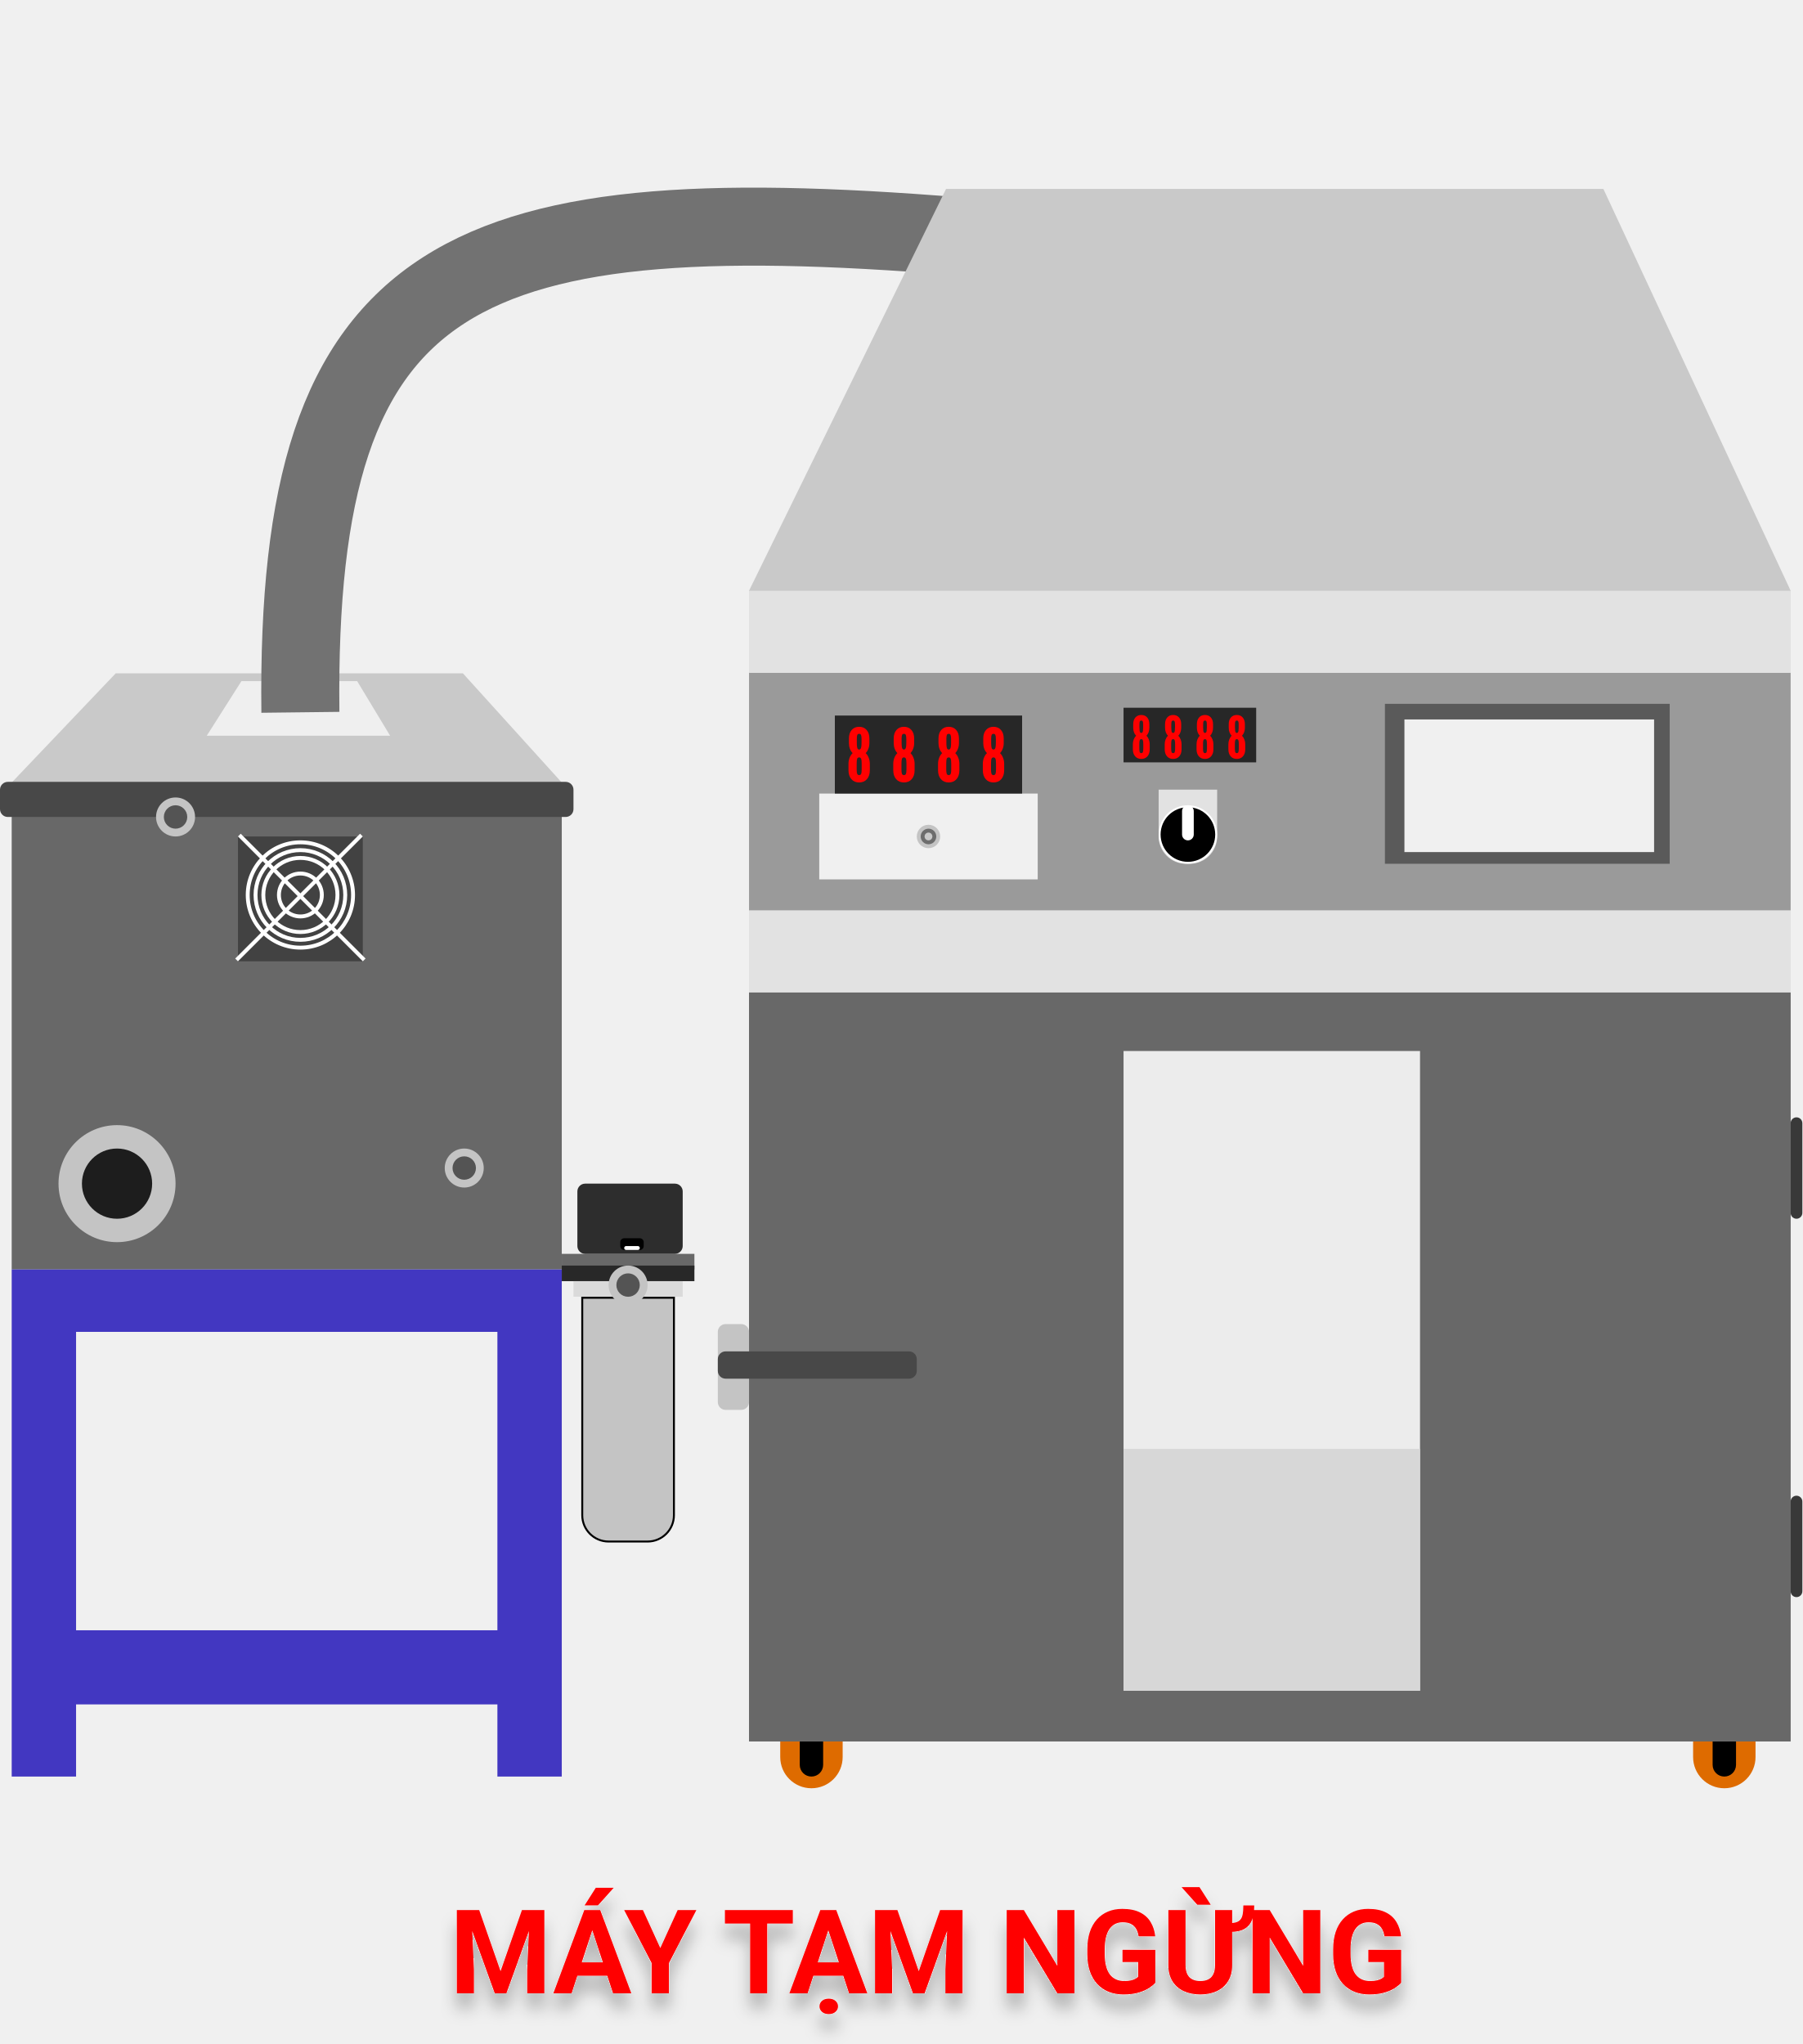
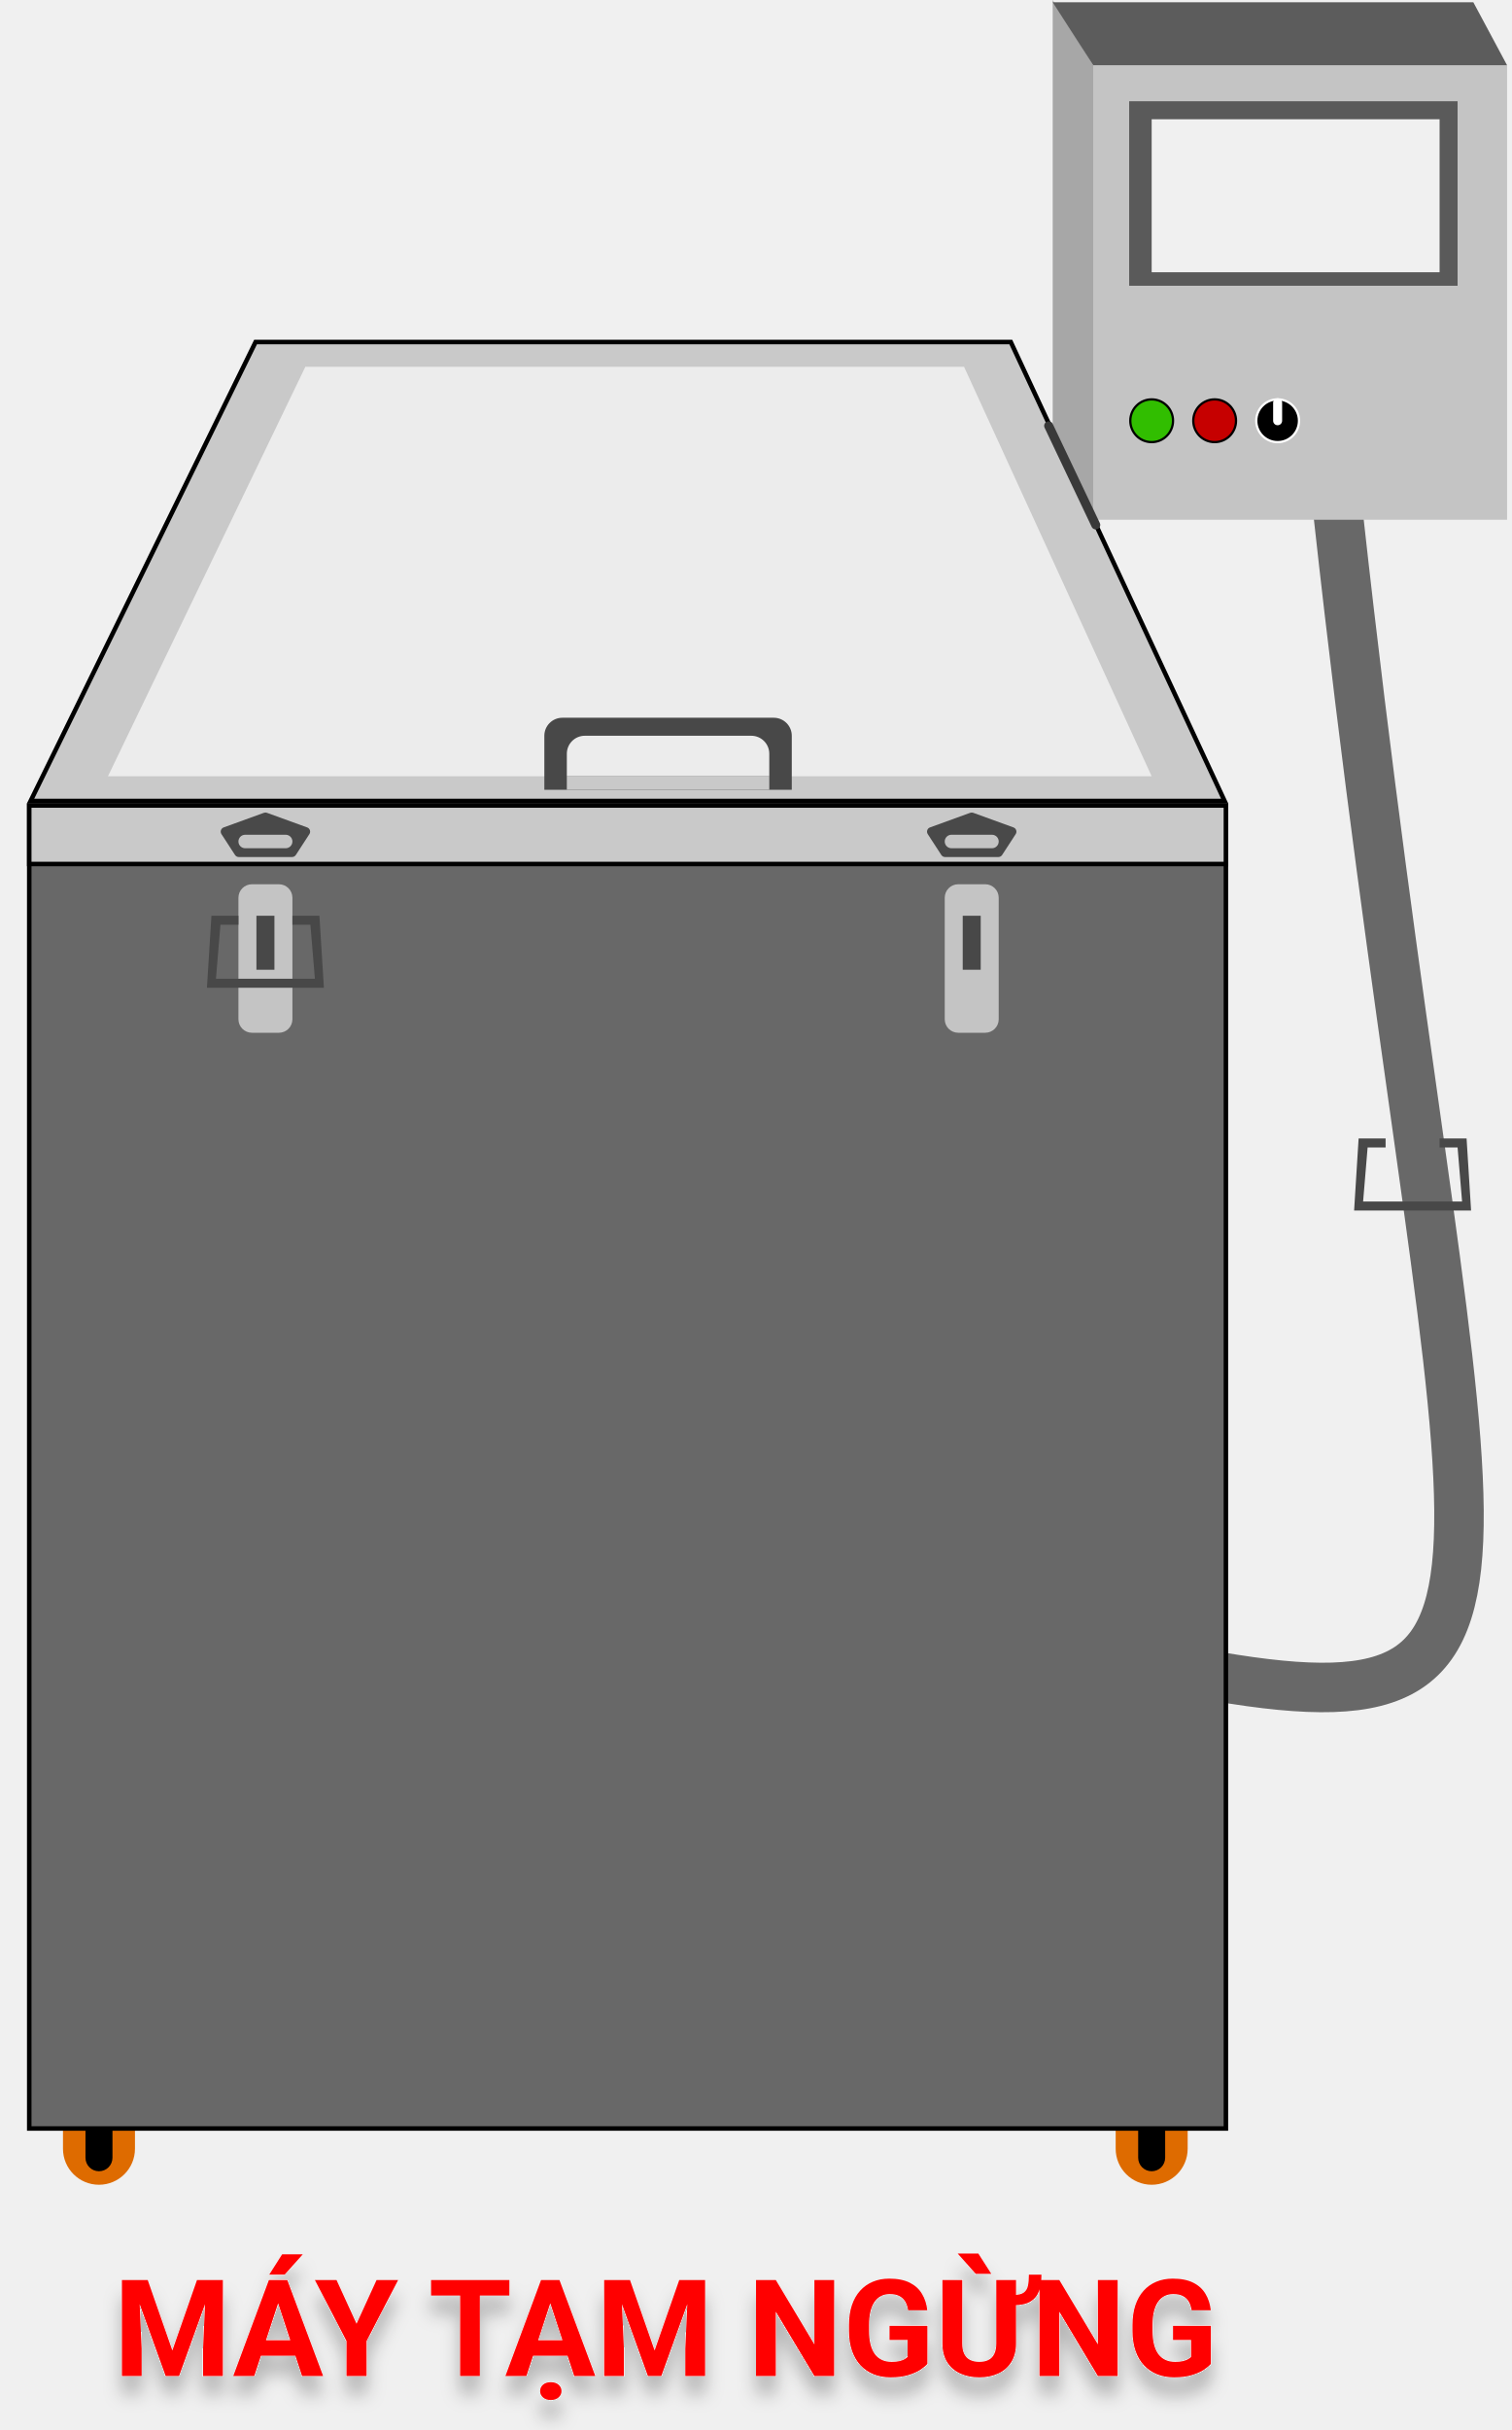
- <svg xmlns="http://www.w3.org/2000/svg" width="462" height="524" viewBox="0 0 462 524" fill="none">
-   <g clip-path="url(#clip0_55_340)">
-     <rect x="200" y="433.438" width="16" height="25" rx="8" fill="#DE6B00" />
-     <rect x="205" y="436.438" width="6" height="19" rx="3" fill="black" />
-     <rect x="434" y="433.438" width="16" height="25" rx="8" fill="#DE6B00" />
-     <rect x="439" y="436.438" width="6" height="19" rx="3" fill="black" />
-     <path d="M29.669 172.61H118.652L144 200.61H3L29.669 172.61Z" fill="#C9C9C9" />
-     <path d="M61.889 174.61H91.551L100 188.61H53L61.889 174.61Z" fill="#EFEFEF" />
-     <path d="M77 182.61C75.659 67.642 118.063 49.521 252 61.11" stroke="#727272" stroke-width="20" />
-     <rect x="192" y="151.438" width="267" height="295" fill="#9A9A9A" />
-     <rect x="192" y="233.438" width="267" height="21" fill="#E2E2E2" />
-     <rect x="192" y="233.438" width="267" height="21" fill="#E2E2E2" />
-     <rect x="192" y="233.438" width="267" height="21" fill="#E2E2E2" />
-     <rect x="192" y="151.438" width="267" height="21" fill="#E2E2E2" />
-     <rect x="192" y="151.438" width="267" height="21" fill="#E2E2E2" />
-     <rect x="192" y="151.438" width="267" height="21" fill="#E2E2E2" />
-     <rect x="192" y="254.438" width="267" height="192" fill="#686868" />
-     <path d="M242.5 48.438H411L459 151.438H192L242.5 48.438Z" fill="#C9C9C9" />
-     <path d="M288 269.438H364V433.438H288V269.438Z" fill="#ECECEC" />
-     <path d="M288 371.438H364V433.438H288V371.438Z" fill="#D7D7D7" />
-     <rect x="355" y="180.438" width="73" height="41" fill="#5A5A5A" />
-     <rect x="360" y="184.438" width="64" height="34" fill="#F0F0F0" />
-     <rect x="210" y="203.438" width="56" height="22" fill="#F0F0F0" />
-     <rect x="288" y="181.438" width="34" height="14" fill="#272727" />
-     <path d="M292.55 194.558C291.89 194.558 291.365 194.336 290.975 193.891C290.585 193.441 290.39 192.838 290.39 192.083V190.793C290.39 190.363 290.463 189.958 290.608 189.578C290.758 189.193 290.965 188.873 291.23 188.618C290.995 188.383 290.81 188.088 290.675 187.733C290.545 187.373 290.48 186.993 290.48 186.593V185.663C290.48 184.938 290.665 184.363 291.035 183.938C291.41 183.508 291.915 183.293 292.55 183.293C293.185 183.293 293.688 183.506 294.058 183.931C294.433 184.356 294.62 184.933 294.62 185.663V186.593C294.62 186.993 294.553 187.373 294.418 187.733C294.288 188.088 294.105 188.383 293.87 188.618C294.135 188.873 294.34 189.193 294.485 189.578C294.635 189.958 294.71 190.363 294.71 190.793V192.083C294.71 192.838 294.515 193.441 294.125 193.891C293.735 194.336 293.21 194.558 292.55 194.558ZM292.55 193.073C292.745 193.073 292.878 192.991 292.948 192.826C293.023 192.656 293.06 192.343 293.06 191.888V190.771C293.06 190.281 293.023 189.946 292.948 189.766C292.878 189.581 292.745 189.488 292.55 189.488C292.355 189.488 292.223 189.578 292.153 189.758C292.083 189.933 292.048 190.271 292.048 190.771V191.888C292.048 192.338 292.083 192.648 292.153 192.818C292.228 192.988 292.36 193.073 292.55 193.073ZM292.55 187.898C292.67 187.898 292.765 187.853 292.835 187.763C292.905 187.673 292.955 187.526 292.985 187.321C293.015 187.111 293.03 186.831 293.03 186.481V185.753C293.03 185.358 292.995 185.088 292.925 184.943C292.86 184.793 292.735 184.718 292.55 184.718C292.37 184.718 292.245 184.791 292.175 184.936C292.11 185.081 292.078 185.353 292.078 185.753V186.481C292.078 186.836 292.093 187.118 292.123 187.328C292.153 187.533 292.2 187.681 292.265 187.771C292.335 187.856 292.43 187.898 292.55 187.898ZM300.712 194.558C300.052 194.558 299.527 194.336 299.137 193.891C298.747 193.441 298.552 192.838 298.552 192.083V190.793C298.552 190.363 298.625 189.958 298.77 189.578C298.92 189.193 299.127 188.873 299.392 188.618C299.157 188.383 298.972 188.088 298.837 187.733C298.707 187.373 298.642 186.993 298.642 186.593V185.663C298.642 184.938 298.827 184.363 299.197 183.938C299.572 183.508 300.077 183.293 300.712 183.293C301.347 183.293 301.85 183.506 302.22 183.931C302.595 184.356 302.782 184.933 302.782 185.663V186.593C302.782 186.993 302.715 187.373 302.58 187.733C302.45 188.088 302.267 188.383 302.032 188.618C302.297 188.873 302.502 189.193 302.647 189.578C302.797 189.958 302.872 190.363 302.872 190.793V192.083C302.872 192.838 302.677 193.441 302.287 193.891C301.897 194.336 301.372 194.558 300.712 194.558ZM300.712 193.073C300.907 193.073 301.04 192.991 301.11 192.826C301.185 192.656 301.222 192.343 301.222 191.888V190.771C301.222 190.281 301.185 189.946 301.11 189.766C301.04 189.581 300.907 189.488 300.712 189.488C300.517 189.488 300.385 189.578 300.315 189.758C300.245 189.933 300.21 190.271 300.21 190.771V191.888C300.21 192.338 300.245 192.648 300.315 192.818C300.39 192.988 300.522 193.073 300.712 193.073ZM300.712 187.898C300.832 187.898 300.927 187.853 300.997 187.763C301.067 187.673 301.117 187.526 301.147 187.321C301.177 187.111 301.192 186.831 301.192 186.481V185.753C301.192 185.358 301.157 185.088 301.087 184.943C301.022 184.793 300.897 184.718 300.712 184.718C300.532 184.718 300.407 184.791 300.337 184.936C300.272 185.081 300.24 185.353 300.24 185.753V186.481C300.24 186.836 300.255 187.118 300.285 187.328C300.315 187.533 300.362 187.681 300.427 187.771C300.497 187.856 300.592 187.898 300.712 187.898ZM308.874 194.558C308.214 194.558 307.689 194.336 307.299 193.891C306.909 193.441 306.714 192.838 306.714 192.083V190.793C306.714 190.363 306.787 189.958 306.932 189.578C307.082 189.193 307.289 188.873 307.554 188.618C307.319 188.383 307.134 188.088 306.999 187.733C306.869 187.373 306.804 186.993 306.804 186.593V185.663C306.804 184.938 306.989 184.363 307.359 183.938C307.734 183.508 308.239 183.293 308.874 183.293C309.509 183.293 310.012 183.506 310.382 183.931C310.757 184.356 310.944 184.933 310.944 185.663V186.593C310.944 186.993 310.877 187.373 310.742 187.733C310.612 188.088 310.429 188.383 310.194 188.618C310.459 188.873 310.664 189.193 310.809 189.578C310.959 189.958 311.034 190.363 311.034 190.793V192.083C311.034 192.838 310.839 193.441 310.449 193.891C310.059 194.336 309.534 194.558 308.874 194.558ZM308.874 193.073C309.069 193.073 309.202 192.991 309.272 192.826C309.347 192.656 309.384 192.343 309.384 191.888V190.771C309.384 190.281 309.347 189.946 309.272 189.766C309.202 189.581 309.069 189.488 308.874 189.488C308.679 189.488 308.547 189.578 308.477 189.758C308.407 189.933 308.372 190.271 308.372 190.771V191.888C308.372 192.338 308.407 192.648 308.477 192.818C308.552 192.988 308.684 193.073 308.874 193.073ZM308.874 187.898C308.994 187.898 309.089 187.853 309.159 187.763C309.229 187.673 309.279 187.526 309.309 187.321C309.339 187.111 309.354 186.831 309.354 186.481V185.753C309.354 185.358 309.319 185.088 309.249 184.943C309.184 184.793 309.059 184.718 308.874 184.718C308.694 184.718 308.569 184.791 308.499 184.936C308.434 185.081 308.402 185.353 308.402 185.753V186.481C308.402 186.836 308.417 187.118 308.447 187.328C308.477 187.533 308.524 187.681 308.589 187.771C308.659 187.856 308.754 187.898 308.874 187.898ZM317.036 194.558C316.376 194.558 315.851 194.336 315.461 193.891C315.071 193.441 314.876 192.838 314.876 192.083V190.793C314.876 190.363 314.949 189.958 315.094 189.578C315.244 189.193 315.451 188.873 315.716 188.618C315.481 188.383 315.296 188.088 315.161 187.733C315.031 187.373 314.966 186.993 314.966 186.593V185.663C314.966 184.938 315.151 184.363 315.521 183.938C315.896 183.508 316.401 183.293 317.036 183.293C317.671 183.293 318.174 183.506 318.544 183.931C318.919 184.356 319.106 184.933 319.106 185.663V186.593C319.106 186.993 319.039 187.373 318.904 187.733C318.774 188.088 318.591 188.383 318.356 188.618C318.621 188.873 318.826 189.193 318.971 189.578C319.121 189.958 319.196 190.363 319.196 190.793V192.083C319.196 192.838 319.001 193.441 318.611 193.891C318.221 194.336 317.696 194.558 317.036 194.558ZM317.036 193.073C317.231 193.073 317.364 192.991 317.434 192.826C317.509 192.656 317.546 192.343 317.546 191.888V190.771C317.546 190.281 317.509 189.946 317.434 189.766C317.364 189.581 317.231 189.488 317.036 189.488C316.841 189.488 316.709 189.578 316.639 189.758C316.569 189.933 316.534 190.271 316.534 190.771V191.888C316.534 192.338 316.569 192.648 316.639 192.818C316.714 192.988 316.846 193.073 317.036 193.073ZM317.036 187.898C317.156 187.898 317.251 187.853 317.321 187.763C317.391 187.673 317.441 187.526 317.471 187.321C317.501 187.111 317.516 186.831 317.516 186.481V185.753C317.516 185.358 317.481 185.088 317.411 184.943C317.346 184.793 317.221 184.718 317.036 184.718C316.856 184.718 316.731 184.791 316.661 184.936C316.596 185.081 316.564 185.353 316.564 185.753V186.481C316.564 186.836 316.579 187.118 316.609 187.328C316.639 187.533 316.686 187.681 316.751 187.771C316.821 187.856 316.916 187.898 317.036 187.898Z" fill="#FF0000" />
-     <rect x="214" y="183.438" width="48" height="20" fill="#272727" />
-     <path d="M220.23 200.59C219.394 200.59 218.729 200.308 218.235 199.745C217.741 199.175 217.494 198.411 217.494 197.455V195.821C217.494 195.276 217.586 194.763 217.77 194.282C217.96 193.794 218.222 193.389 218.558 193.066C218.26 192.768 218.026 192.395 217.855 191.945C217.69 191.489 217.608 191.008 217.608 190.501V189.323C217.608 188.405 217.842 187.676 218.311 187.138C218.786 186.593 219.426 186.321 220.23 186.321C221.034 186.321 221.671 186.59 222.14 187.129C222.615 187.667 222.852 188.398 222.852 189.323V190.501C222.852 191.008 222.767 191.489 222.596 191.945C222.431 192.395 222.2 192.768 221.902 193.066C222.238 193.389 222.497 193.794 222.681 194.282C222.871 194.763 222.966 195.276 222.966 195.821V197.455C222.966 198.411 222.719 199.175 222.225 199.745C221.731 200.308 221.066 200.59 220.23 200.59ZM220.23 198.709C220.477 198.709 220.645 198.605 220.734 198.396C220.829 198.18 220.876 197.784 220.876 197.208V195.793C220.876 195.172 220.829 194.748 220.734 194.52C220.645 194.285 220.477 194.168 220.23 194.168C219.983 194.168 219.815 194.282 219.727 194.51C219.638 194.732 219.594 195.159 219.594 195.793V197.208C219.594 197.778 219.638 198.171 219.727 198.386C219.822 198.601 219.989 198.709 220.23 198.709ZM220.23 192.154C220.382 192.154 220.502 192.097 220.591 191.983C220.68 191.869 220.743 191.682 220.781 191.423C220.819 191.157 220.838 190.802 220.838 190.359V189.437C220.838 188.937 220.794 188.595 220.705 188.411C220.623 188.221 220.464 188.126 220.23 188.126C220.002 188.126 219.844 188.218 219.755 188.402C219.673 188.585 219.632 188.93 219.632 189.437V190.359C219.632 190.808 219.651 191.166 219.689 191.432C219.727 191.692 219.787 191.879 219.869 191.993C219.958 192.1 220.078 192.154 220.23 192.154ZM231.709 200.59C230.873 200.59 230.208 200.308 229.714 199.745C229.22 199.175 228.973 198.411 228.973 197.455V195.821C228.973 195.276 229.065 194.763 229.248 194.282C229.438 193.794 229.701 193.389 230.037 193.066C229.739 192.768 229.505 192.395 229.334 191.945C229.169 191.489 229.087 191.008 229.087 190.501V189.323C229.087 188.405 229.321 187.676 229.79 187.138C230.265 186.593 230.904 186.321 231.709 186.321C232.513 186.321 233.15 186.59 233.618 187.129C234.093 187.667 234.331 188.398 234.331 189.323V190.501C234.331 191.008 234.245 191.489 234.074 191.945C233.91 192.395 233.678 192.768 233.381 193.066C233.716 193.389 233.976 193.794 234.16 194.282C234.35 194.763 234.445 195.276 234.445 195.821V197.455C234.445 198.411 234.198 199.175 233.704 199.745C233.21 200.308 232.545 200.59 231.709 200.59ZM231.709 198.709C231.956 198.709 232.124 198.605 232.212 198.396C232.307 198.18 232.355 197.784 232.355 197.208V195.793C232.355 195.172 232.307 194.748 232.212 194.52C232.124 194.285 231.956 194.168 231.709 194.168C231.462 194.168 231.294 194.282 231.205 194.51C231.117 194.732 231.072 195.159 231.072 195.793V197.208C231.072 197.778 231.117 198.171 231.205 198.386C231.3 198.601 231.468 198.709 231.709 198.709ZM231.709 192.154C231.861 192.154 231.981 192.097 232.07 191.983C232.158 191.869 232.222 191.682 232.26 191.423C232.298 191.157 232.317 190.802 232.317 190.359V189.437C232.317 188.937 232.272 188.595 232.184 188.411C232.101 188.221 231.943 188.126 231.709 188.126C231.481 188.126 231.322 188.218 231.234 188.402C231.151 188.585 231.11 188.93 231.11 189.437V190.359C231.11 190.808 231.129 191.166 231.167 191.432C231.205 191.692 231.265 191.879 231.348 191.993C231.436 192.1 231.557 192.154 231.709 192.154ZM243.187 200.59C242.351 200.59 241.686 200.308 241.192 199.745C240.698 199.175 240.451 198.411 240.451 197.455V195.821C240.451 195.276 240.543 194.763 240.727 194.282C240.917 193.794 241.18 193.389 241.515 193.066C241.218 192.768 240.983 192.395 240.812 191.945C240.648 191.489 240.565 191.008 240.565 190.501V189.323C240.565 188.405 240.8 187.676 241.268 187.138C241.743 186.593 242.383 186.321 243.187 186.321C243.992 186.321 244.628 186.59 245.097 187.129C245.572 187.667 245.809 188.398 245.809 189.323V190.501C245.809 191.008 245.724 191.489 245.553 191.945C245.388 192.395 245.157 192.768 244.859 193.066C245.195 193.389 245.455 193.794 245.638 194.282C245.828 194.763 245.923 195.276 245.923 195.821V197.455C245.923 198.411 245.676 199.175 245.182 199.745C244.688 200.308 244.023 200.59 243.187 200.59ZM243.187 198.709C243.434 198.709 243.602 198.605 243.691 198.396C243.786 198.18 243.833 197.784 243.833 197.208V195.793C243.833 195.172 243.786 194.748 243.691 194.52C243.602 194.285 243.434 194.168 243.187 194.168C242.94 194.168 242.773 194.282 242.684 194.51C242.595 194.732 242.551 195.159 242.551 195.793V197.208C242.551 197.778 242.595 198.171 242.684 198.386C242.779 198.601 242.947 198.709 243.187 198.709ZM243.187 192.154C243.339 192.154 243.46 192.097 243.548 191.983C243.637 191.869 243.7 191.682 243.738 191.423C243.776 191.157 243.795 190.802 243.795 190.359V189.437C243.795 188.937 243.751 188.595 243.662 188.411C243.58 188.221 243.422 188.126 243.187 188.126C242.959 188.126 242.801 188.218 242.712 188.402C242.63 188.585 242.589 188.93 242.589 189.437V190.359C242.589 190.808 242.608 191.166 242.646 191.432C242.684 191.692 242.744 191.879 242.826 191.993C242.915 192.1 243.035 192.154 243.187 192.154ZM254.666 200.59C253.83 200.59 253.165 200.308 252.671 199.745C252.177 199.175 251.93 198.411 251.93 197.455V195.821C251.93 195.276 252.022 194.763 252.206 194.282C252.396 193.794 252.658 193.389 252.994 193.066C252.696 192.768 252.462 192.395 252.291 191.945C252.126 191.489 252.044 191.008 252.044 190.501V189.323C252.044 188.405 252.278 187.676 252.747 187.138C253.222 186.593 253.862 186.321 254.666 186.321C255.47 186.321 256.107 186.59 256.576 187.129C257.051 187.667 257.288 188.398 257.288 189.323V190.501C257.288 191.008 257.203 191.489 257.032 191.945C256.867 192.395 256.636 192.768 256.338 193.066C256.674 193.389 256.933 193.794 257.117 194.282C257.307 194.763 257.402 195.276 257.402 195.821V197.455C257.402 198.411 257.155 199.175 256.661 199.745C256.167 200.308 255.502 200.59 254.666 200.59ZM254.666 198.709C254.913 198.709 255.081 198.605 255.17 198.396C255.265 198.18 255.312 197.784 255.312 197.208V195.793C255.312 195.172 255.265 194.748 255.17 194.52C255.081 194.285 254.913 194.168 254.666 194.168C254.419 194.168 254.251 194.282 254.163 194.51C254.074 194.732 254.03 195.159 254.03 195.793V197.208C254.03 197.778 254.074 198.171 254.163 198.386C254.258 198.601 254.425 198.709 254.666 198.709ZM254.666 192.154C254.818 192.154 254.938 192.097 255.027 191.983C255.116 191.869 255.179 191.682 255.217 191.423C255.255 191.157 255.274 190.802 255.274 190.359V189.437C255.274 188.937 255.23 188.595 255.141 188.411C255.059 188.221 254.9 188.126 254.666 188.126C254.438 188.126 254.28 188.218 254.191 188.402C254.109 188.585 254.068 188.93 254.068 189.437V190.359C254.068 190.808 254.087 191.166 254.125 191.432C254.163 191.692 254.223 191.879 254.305 191.993C254.394 192.1 254.514 192.154 254.666 192.154Z" fill="#FF0000" />
-     <path d="M297 202.438H312V214.438C312 218.304 308.866 221.438 305 221.438H304C300.134 221.438 297 218.304 297 214.438V202.438Z" fill="#E2E2E2" />
-     <circle cx="304.5" cy="213.938" r="7.25" fill="black" stroke="white" stroke-width="0.5" />
-     <rect x="303" y="206.438" width="3" height="9" rx="1.5" fill="white" />
-     <circle cx="238" cy="214.438" r="3" fill="#C4C4C4" />
-     <circle cx="238" cy="214.438" r="2" fill="#6D6D6D" />
-     <circle cx="238" cy="214.438" r="1" fill="#C9C9C9" />
-     <rect x="459" y="286.438" width="3" height="26" rx="1.5" fill="#393939" />
-     <rect x="459" y="383.438" width="3" height="26" rx="1.5" fill="#393939" />
-     <rect x="184" y="361.438" width="22" height="8" rx="2" transform="rotate(-90 184 361.438)" fill="#C4C4C4" />
-     <rect x="184" y="346.438" width="51" height="7" rx="2" fill="#484848" />
-     <rect x="3" y="204.438" width="141" height="121" fill="#686868" />
-     <rect y="200.438" width="147" height="9" rx="2" fill="#484848" />
-     <circle cx="45" cy="209.438" r="5" fill="#C4C4C4" />
-     <circle cx="45" cy="209.438" r="3" fill="#545454" />
-     <circle cx="119" cy="299.438" r="5" fill="#C4C4C4" />
-     <circle cx="119" cy="299.438" r="3" fill="#545454" />
-     <rect x="61" y="214.438" width="32" height="32" fill="#424242" />
-     <circle cx="77" cy="229.438" r="13.5" stroke="white" />
-     <circle cx="77" cy="229.438" r="11.5" stroke="white" />
-     <circle cx="77" cy="229.438" r="9.5" stroke="white" />
-     <circle cx="77" cy="229.438" r="5.5" stroke="white" />
-     <line x1="61.354" y1="214.085" x2="93.354" y2="246.085" stroke="white" />
-     <line x1="60.646" y1="246.085" x2="92.646" y2="214.085" stroke="white" />
-     <circle cx="30" cy="303.438" r="15" fill="#C4C4C4" />
-     <circle cx="30" cy="303.438" r="9" fill="#1D1D1D" />
-     <rect x="144" y="321.438" width="34" height="4" fill="#686868" />
-     <rect x="144" y="324.438" width="34" height="4" fill="#282828" />
-     <rect x="147" y="328.438" width="28" height="4" fill="#DADADA" />
-     <path d="M149.25 332.688H172.75V388.438C172.75 392.166 169.728 395.188 166 395.188H156C152.272 395.188 149.25 392.166 149.25 388.438V332.688Z" fill="#C4C4C4" stroke="black" stroke-width="0.5" />
-     <circle cx="161" cy="329.438" r="5" fill="#C4C4C4" />
-     <circle cx="161" cy="329.438" r="3" fill="#545454" />
-     <path d="M3 325.438H144V455.438H127.5V425.438V395.438V341.438H19.5V417.938H127.5V436.938H19.5V455.438H3V325.438Z" fill="#4237C1" />
-     <rect x="148" y="303.438" width="27" height="18" rx="2" fill="#2D2D2D" />
-     <rect x="159" y="317.438" width="6" height="3" rx="1" fill="black" />
-     <rect x="160" y="319.438" width="4" height="1" rx="0.5" fill="white" />
-     <g filter="url(#filter0_d_55_340)">
-       <path d="M119.113 489.672H122.834L128.312 505.331L133.791 489.672H137.512L129.807 511H126.818L119.113 489.672ZM117.106 489.672H120.812L121.486 504.936V511H117.106V489.672ZM135.812 489.672H139.533V511H135.139V504.936L135.812 489.672ZM152.321 493.319L146.521 511H141.848L149.772 489.672H152.746L152.321 493.319ZM157.141 511L151.325 493.319L150.856 489.672H153.859L161.828 511H157.141ZM156.877 503.061V506.503H145.612V503.061H156.877ZM149.846 488.471L152.717 483.959H157.302L153.273 488.471H149.846ZM164.802 489.672L169.255 499.398L173.708 489.672H178.498L171.481 503.236V511H167.028V503.236L159.997 489.672H164.802ZM196.662 489.672V511H192.282V489.672H196.662ZM203.225 489.672V493.114H185.822V489.672H203.225ZM212.819 493.319L207.019 511H202.346L210.271 489.672H213.244L212.819 493.319ZM217.639 511L211.823 493.319L211.354 489.672H214.357L222.326 511H217.639ZM217.375 503.061V506.503H206.11V503.061H217.375ZM210.065 514.354C210.065 513.788 210.28 513.314 210.71 512.934C211.14 512.562 211.716 512.377 212.438 512.377C213.151 512.377 213.723 512.562 214.152 512.934C214.592 513.314 214.812 513.788 214.812 514.354C214.812 514.911 214.592 515.38 214.152 515.761C213.723 516.142 213.151 516.332 212.438 516.332C211.716 516.332 211.14 516.142 210.71 515.761C210.28 515.38 210.065 514.911 210.065 514.354ZM226.311 489.672H230.031L235.51 505.331L240.988 489.672H244.709L237.004 511H234.016L226.311 489.672ZM224.304 489.672H228.01L228.684 504.936V511H224.304V489.672ZM243.01 489.672H246.73V511H242.336V504.936L243.01 489.672ZM275.412 489.672V511H271.018L262.448 496.703V511H258.054V489.672H262.448L271.032 503.983V489.672H275.412ZM296.14 499.853V508.305C295.808 508.705 295.295 509.14 294.602 509.608C293.908 510.067 293.015 510.463 291.921 510.795C290.827 511.127 289.504 511.293 287.951 511.293C286.574 511.293 285.319 511.068 284.187 510.619C283.054 510.16 282.077 509.491 281.257 508.612C280.446 507.733 279.821 506.659 279.382 505.39C278.942 504.11 278.723 502.65 278.723 501.01V499.677C278.723 498.036 278.933 496.576 279.353 495.297C279.782 494.018 280.393 492.938 281.184 492.06C281.975 491.181 282.917 490.512 284.011 490.053C285.104 489.594 286.32 489.364 287.658 489.364C289.514 489.364 291.037 489.667 292.229 490.272C293.42 490.868 294.328 491.698 294.953 492.763C295.588 493.817 295.979 495.028 296.125 496.396H291.862C291.755 495.673 291.55 495.043 291.247 494.506C290.944 493.969 290.51 493.549 289.943 493.246C289.387 492.943 288.664 492.792 287.775 492.792C287.043 492.792 286.389 492.943 285.812 493.246C285.246 493.539 284.768 493.974 284.377 494.55C283.986 495.126 283.688 495.839 283.483 496.688C283.278 497.538 283.176 498.524 283.176 499.647V501.01C283.176 502.123 283.283 503.109 283.498 503.969C283.713 504.818 284.03 505.536 284.45 506.122C284.88 506.698 285.407 507.133 286.032 507.426C286.657 507.719 287.385 507.865 288.215 507.865C288.908 507.865 289.484 507.807 289.943 507.689C290.412 507.572 290.788 507.431 291.071 507.265C291.364 507.089 291.589 506.923 291.745 506.767V502.987H287.731V499.853H296.14ZM318.713 488.485H321.496C321.496 489.921 321.311 491.146 320.939 492.162C320.568 493.168 319.929 493.939 319.021 494.477C318.122 495.004 316.877 495.268 315.285 495.268V492.997C316.32 492.997 317.082 492.821 317.57 492.47C318.059 492.108 318.371 491.591 318.508 490.917C318.645 490.243 318.713 489.433 318.713 488.485ZM311.462 489.672H315.842V503.764C315.842 505.404 315.49 506.786 314.787 507.909C314.094 509.032 313.132 509.877 311.901 510.443C310.681 511.01 309.274 511.293 307.683 511.293C306.091 511.293 304.675 511.01 303.435 510.443C302.204 509.877 301.237 509.032 300.534 507.909C299.841 506.786 299.494 505.404 299.494 503.764V489.672H303.889V503.764C303.889 504.721 304.04 505.502 304.343 506.107C304.646 506.713 305.08 507.157 305.646 507.44C306.223 507.724 306.901 507.865 307.683 507.865C308.483 507.865 309.162 507.724 309.719 507.44C310.285 507.157 310.715 506.713 311.008 506.107C311.311 505.502 311.462 504.721 311.462 503.764V489.672ZM307.463 483.783L310.349 488.295H306.892L302.878 483.783H307.463ZM338.43 489.672V511H334.035L325.466 496.703V511H321.071V489.672H325.466L334.05 503.983V489.672H338.43ZM359.157 499.853V508.305C358.825 508.705 358.312 509.14 357.619 509.608C356.926 510.067 356.032 510.463 354.938 510.795C353.845 511.127 352.521 511.293 350.969 511.293C349.592 511.293 348.337 511.068 347.204 510.619C346.071 510.16 345.095 509.491 344.274 508.612C343.464 507.733 342.839 506.659 342.399 505.39C341.96 504.11 341.74 502.65 341.74 501.01V499.677C341.74 498.036 341.95 496.576 342.37 495.297C342.8 494.018 343.41 492.938 344.201 492.06C344.992 491.181 345.935 490.512 347.028 490.053C348.122 489.594 349.338 489.364 350.676 489.364C352.531 489.364 354.055 489.667 355.246 490.272C356.438 490.868 357.346 491.698 357.971 492.763C358.605 493.817 358.996 495.028 359.143 496.396H354.88C354.772 495.673 354.567 495.043 354.265 494.506C353.962 493.969 353.527 493.549 352.961 493.246C352.404 492.943 351.682 492.792 350.793 492.792C350.061 492.792 349.406 492.943 348.83 493.246C348.264 493.539 347.785 493.974 347.395 494.55C347.004 495.126 346.706 495.839 346.501 496.688C346.296 497.538 346.193 498.524 346.193 499.647V501.01C346.193 502.123 346.301 503.109 346.516 503.969C346.73 504.818 347.048 505.536 347.468 506.122C347.897 506.698 348.425 507.133 349.05 507.426C349.675 507.719 350.402 507.865 351.232 507.865C351.926 507.865 352.502 507.807 352.961 507.689C353.43 507.572 353.806 507.431 354.089 507.265C354.382 507.089 354.606 506.923 354.763 506.767V502.987H350.749V499.853H359.157Z" fill="#FF0000" />
+ <svg xmlns="http://www.w3.org/2000/svg" width="336" height="540" viewBox="0 0 336 540" fill="none">
+   <g clip-path="url(#clip0_55_338)">
+     <rect x="14" y="460.5" width="16" height="25" rx="8" fill="#DE6B00" />
+     <rect x="19" y="463.5" width="6" height="19" rx="3" fill="black" />
+     <rect x="248" y="460.5" width="16" height="25" rx="8" fill="#DE6B00" />
+     <rect x="253" y="463.5" width="6" height="19" rx="3" fill="black" />
+     <path d="M297.497 114.552C323 346 352.5 386.5 270.497 372.552" stroke="#686868" stroke-width="11" />
+     <rect x="6.5" y="179" width="266" height="294" fill="#686868" stroke="black" />
+     <rect x="6.5" y="179" width="266" height="13" fill="#C9C9C9" stroke="black" />
+     <path d="M6.802 178L56.812 76H224.681L272.215 178H6.802Z" fill="#C9C9C9" stroke="black" />
+     <path d="M67.88 81.5H214.292L256 172.5H24L67.88 81.5Z" fill="#ECECEC" />
+     <path d="M58.659 180.624C58.879 180.544 59.121 180.544 59.341 180.624L68.279 183.871C68.884 184.09 69.127 184.816 68.776 185.356L65.761 189.994C65.577 190.278 65.261 190.45 64.923 190.45H53.077C52.739 190.45 52.423 190.278 52.239 189.994L49.224 185.356C48.873 184.816 49.116 184.09 49.721 183.871L58.659 180.624Z" fill="#494949" />
+     <path d="M215.659 180.624C215.879 180.544 216.121 180.544 216.341 180.624L225.279 183.871C225.884 184.09 226.127 184.816 225.776 185.356L222.761 189.994C222.577 190.278 222.261 190.45 221.923 190.45H210.077C209.739 190.45 209.423 190.278 209.239 189.994L206.224 185.356C205.873 184.816 206.116 184.09 206.721 183.871L215.659 180.624Z" fill="#494949" />
+     <rect x="53" y="185.5" width="12" height="3" rx="1.5" fill="#C4C4C4" />
+     <rect x="210" y="185.5" width="12" height="3" rx="1.5" fill="#C4C4C4" />
+     <rect x="53" y="196.5" width="12" height="33" rx="3" fill="#C4C4C4" />
+     <path d="M47 203.5H53V205.5H49L48 217.5H70L69 205.5H65V203.5H71L72 219.5H46L47 203.5Z" fill="#484848" />
+     <rect x="57" y="203.5" width="4" height="12" fill="#484848" />
+     <rect x="210" y="196.5" width="12" height="33" rx="3" fill="#C4C4C4" />
+     <path d="M302 253H308V255H304L303 267H325L324 255H320V253H326L327 269H301L302 253Z" fill="#484848" />
+     <rect x="214" y="203.5" width="4" height="12" fill="#484848" />
+     <path d="M121 163.5C121 161.291 122.791 159.5 125 159.5H172C174.209 159.5 176 161.291 176 163.5V175.5H121V163.5Z" fill="#484848" />
+     <path d="M126 175.5H171V172.5H126V175.5Z" fill="#C9C9C9" />
+     <path d="M126 167.5C126 165.291 127.791 163.5 130 163.5H167C169.209 163.5 171 165.291 171 167.5V172.5H126V167.5Z" fill="#ECECEC" />
+     <rect x="335" y="115.5" width="92" height="101" transform="rotate(-180 335 115.5)" fill="#C4C4C4" />
+     <rect x="251" y="22.5" width="73" height="41" fill="#5A5A5A" />
+     <rect x="256" y="26.5" width="64" height="34" fill="#F0F0F0" />
+     <circle cx="256" cy="93.5" r="4.75" fill="#31BE00" stroke="black" stroke-width="0.5" />
+     <circle cx="284" cy="93.5" r="4.75" fill="black" stroke="white" stroke-width="0.5" />
+     <circle cx="270" cy="93.5" r="4.75" fill="#C60000" stroke="black" stroke-width="0.5" />
+     <rect x="283" y="88.5" width="2" height="6" rx="1" fill="white" />
+     <path d="M234 0L243 14.5V115.5L234 95V0Z" fill="#A7A7A7" />
+     <path d="M234 0.5H327.5L335 14.5H243L234 0.5Z" fill="#5C5C5C" />
+     <rect x="231.77" y="94.147" width="2" height="26.39" rx="1" transform="rotate(-25.4156 231.77 94.1467)" fill="#393939" />
+     <g filter="url(#filter0_d_55_338)">
+       <path d="M29.113 506.672H32.834L38.312 522.331L43.791 506.672H47.512L39.807 528H36.818L29.113 506.672ZM27.106 506.672H30.812L31.486 521.936V528H27.106V506.672ZM45.812 506.672H49.533V528H45.139V521.936L45.812 506.672ZM62.321 510.319L56.52 528H51.848L59.773 506.672H62.746L62.321 510.319ZM67.141 528L61.325 510.319L60.856 506.672H63.859L71.828 528H67.141ZM66.877 520.061V523.503H55.612V520.061H66.877ZM59.846 505.471L62.717 500.959H67.302L63.273 505.471H59.846ZM74.802 506.672L79.255 516.398L83.708 506.672H88.498L81.481 520.236V528H77.028V520.236L69.997 506.672H74.802ZM106.662 506.672V528H102.282V506.672H106.662ZM113.225 506.672V510.114H95.822V506.672H113.225ZM122.819 510.319L117.019 528H112.346L120.271 506.672H123.244L122.819 510.319ZM127.639 528L121.823 510.319L121.354 506.672H124.357L132.326 528H127.639ZM127.375 520.061V523.503H116.11V520.061H127.375ZM120.065 531.354C120.065 530.788 120.28 530.314 120.71 529.934C121.14 529.562 121.716 529.377 122.438 529.377C123.151 529.377 123.723 529.562 124.152 529.934C124.592 530.314 124.812 530.788 124.812 531.354C124.812 531.911 124.592 532.38 124.152 532.761C123.723 533.142 123.151 533.332 122.438 533.332C121.716 533.332 121.14 533.142 120.71 532.761C120.28 532.38 120.065 531.911 120.065 531.354ZM136.311 506.672H140.031L145.51 522.331L150.988 506.672H154.709L147.004 528H144.016L136.311 506.672ZM134.304 506.672H138.01L138.684 521.936V528H134.304V506.672ZM153.01 506.672H156.73V528H152.336V521.936L153.01 506.672ZM185.412 506.672V528H181.018L172.448 513.703V528H168.054V506.672H172.448L181.032 520.983V506.672H185.412ZM206.14 516.853V525.305C205.808 525.705 205.295 526.14 204.602 526.608C203.908 527.067 203.015 527.463 201.921 527.795C200.827 528.127 199.504 528.293 197.951 528.293C196.574 528.293 195.319 528.068 194.187 527.619C193.054 527.16 192.077 526.491 191.257 525.612C190.446 524.733 189.821 523.659 189.382 522.39C188.942 521.11 188.723 519.65 188.723 518.01V516.677C188.723 515.036 188.933 513.576 189.353 512.297C189.782 511.018 190.393 509.938 191.184 509.06C191.975 508.181 192.917 507.512 194.011 507.053C195.104 506.594 196.32 506.364 197.658 506.364C199.514 506.364 201.037 506.667 202.229 507.272C203.42 507.868 204.328 508.698 204.953 509.763C205.588 510.817 205.979 512.028 206.125 513.396H201.862C201.755 512.673 201.55 512.043 201.247 511.506C200.944 510.969 200.51 510.549 199.943 510.246C199.387 509.943 198.664 509.792 197.775 509.792C197.043 509.792 196.389 509.943 195.812 510.246C195.246 510.539 194.768 510.974 194.377 511.55C193.986 512.126 193.688 512.839 193.483 513.688C193.278 514.538 193.176 515.524 193.176 516.647V518.01C193.176 519.123 193.283 520.109 193.498 520.969C193.713 521.818 194.03 522.536 194.45 523.122C194.88 523.698 195.407 524.133 196.032 524.426C196.657 524.719 197.385 524.865 198.215 524.865C198.908 524.865 199.484 524.807 199.943 524.689C200.412 524.572 200.788 524.431 201.071 524.265C201.364 524.089 201.589 523.923 201.745 523.767V519.987H197.731V516.853H206.14ZM228.713 505.485H231.496C231.496 506.921 231.311 508.146 230.939 509.162C230.568 510.168 229.929 510.939 229.021 511.477C228.122 512.004 226.877 512.268 225.285 512.268V509.997C226.32 509.997 227.082 509.821 227.57 509.47C228.059 509.108 228.371 508.591 228.508 507.917C228.645 507.243 228.713 506.433 228.713 505.485ZM221.462 506.672H225.842V520.764C225.842 522.404 225.49 523.786 224.787 524.909C224.094 526.032 223.132 526.877 221.901 527.443C220.681 528.01 219.274 528.293 217.683 528.293C216.091 528.293 214.675 528.01 213.435 527.443C212.204 526.877 211.237 526.032 210.534 524.909C209.841 523.786 209.494 522.404 209.494 520.764V506.672H213.889V520.764C213.889 521.721 214.04 522.502 214.343 523.107C214.646 523.713 215.08 524.157 215.646 524.44C216.223 524.724 216.901 524.865 217.683 524.865C218.483 524.865 219.162 524.724 219.719 524.44C220.285 524.157 220.715 523.713 221.008 523.107C221.311 522.502 221.462 521.721 221.462 520.764V506.672ZM217.463 500.783L220.349 505.295H216.892L212.878 500.783H217.463ZM248.43 506.672V528H244.035L235.466 513.703V528H231.071V506.672H235.466L244.05 520.983V506.672H248.43ZM269.157 516.853V525.305C268.825 525.705 268.312 526.14 267.619 526.608C266.926 527.067 266.032 527.463 264.938 527.795C263.845 528.127 262.521 528.293 260.969 528.293C259.592 528.293 258.337 528.068 257.204 527.619C256.071 527.16 255.095 526.491 254.274 525.612C253.464 524.733 252.839 523.659 252.399 522.39C251.96 521.11 251.74 519.65 251.74 518.01V516.677C251.74 515.036 251.95 513.576 252.37 512.297C252.8 511.018 253.41 509.938 254.201 509.06C254.992 508.181 255.935 507.512 257.028 507.053C258.122 506.594 259.338 506.364 260.676 506.364C262.531 506.364 264.055 506.667 265.246 507.272C266.438 507.868 267.346 508.698 267.971 509.763C268.605 510.817 268.996 512.028 269.143 513.396H264.88C264.772 512.673 264.567 512.043 264.265 511.506C263.962 510.969 263.527 510.549 262.961 510.246C262.404 509.943 261.682 509.792 260.793 509.792C260.061 509.792 259.406 509.943 258.83 510.246C258.264 510.539 257.785 510.974 257.395 511.55C257.004 512.126 256.706 512.839 256.501 513.688C256.296 514.538 256.193 515.524 256.193 516.647V518.01C256.193 519.123 256.301 520.109 256.516 520.969C256.73 521.818 257.048 522.536 257.468 523.122C257.897 523.698 258.425 524.133 259.05 524.426C259.675 524.719 260.402 524.865 261.232 524.865C261.926 524.865 262.502 524.807 262.961 524.689C263.43 524.572 263.806 524.431 264.089 524.265C264.382 524.089 264.606 523.923 264.763 523.767V519.987H260.749V516.853H269.157Z" fill="#FF0000" />
    </g>
  </g>
  <defs>
-     <filter id="filter0_d_55_340" x="113.106" y="483.783" width="250.051" height="40.549" filterUnits="userSpaceOnUse" color-interpolation-filters="sRGB">
+     <filter id="filter0_d_55_338" x="23.106" y="500.783" width="250.051" height="40.549" filterUnits="userSpaceOnUse" color-interpolation-filters="sRGB">
      <feFlood flood-opacity="0" result="BackgroundImageFix" />
      <feColorMatrix in="SourceAlpha" type="matrix" values="0 0 0 0 0 0 0 0 0 0 0 0 0 0 0 0 0 0 127 0" result="hardAlpha" />
      <feOffset dy="4" />
      <feGaussianBlur stdDeviation="2" />
      <feComposite in2="hardAlpha" operator="out" />
      <feColorMatrix type="matrix" values="0 0 0 0 0 0 0 0 0 0 0 0 0 0 0 0 0 0 0.25 0" />
-       <feBlend mode="normal" in2="BackgroundImageFix" result="effect1_dropShadow_55_340" />
-       <feBlend mode="normal" in="SourceGraphic" in2="effect1_dropShadow_55_340" result="shape" />
+       <feBlend mode="normal" in2="BackgroundImageFix" result="effect1_dropShadow_55_338" />
+       <feBlend mode="normal" in="SourceGraphic" in2="effect1_dropShadow_55_338" result="shape" />
    </filter>
-     <clipPath id="clip0_55_340">
-       <rect width="462" height="524" fill="white" />
+     <clipPath id="clip0_55_338">
+       <rect width="336" height="540" fill="white" />
    </clipPath>
  </defs>
</svg>
